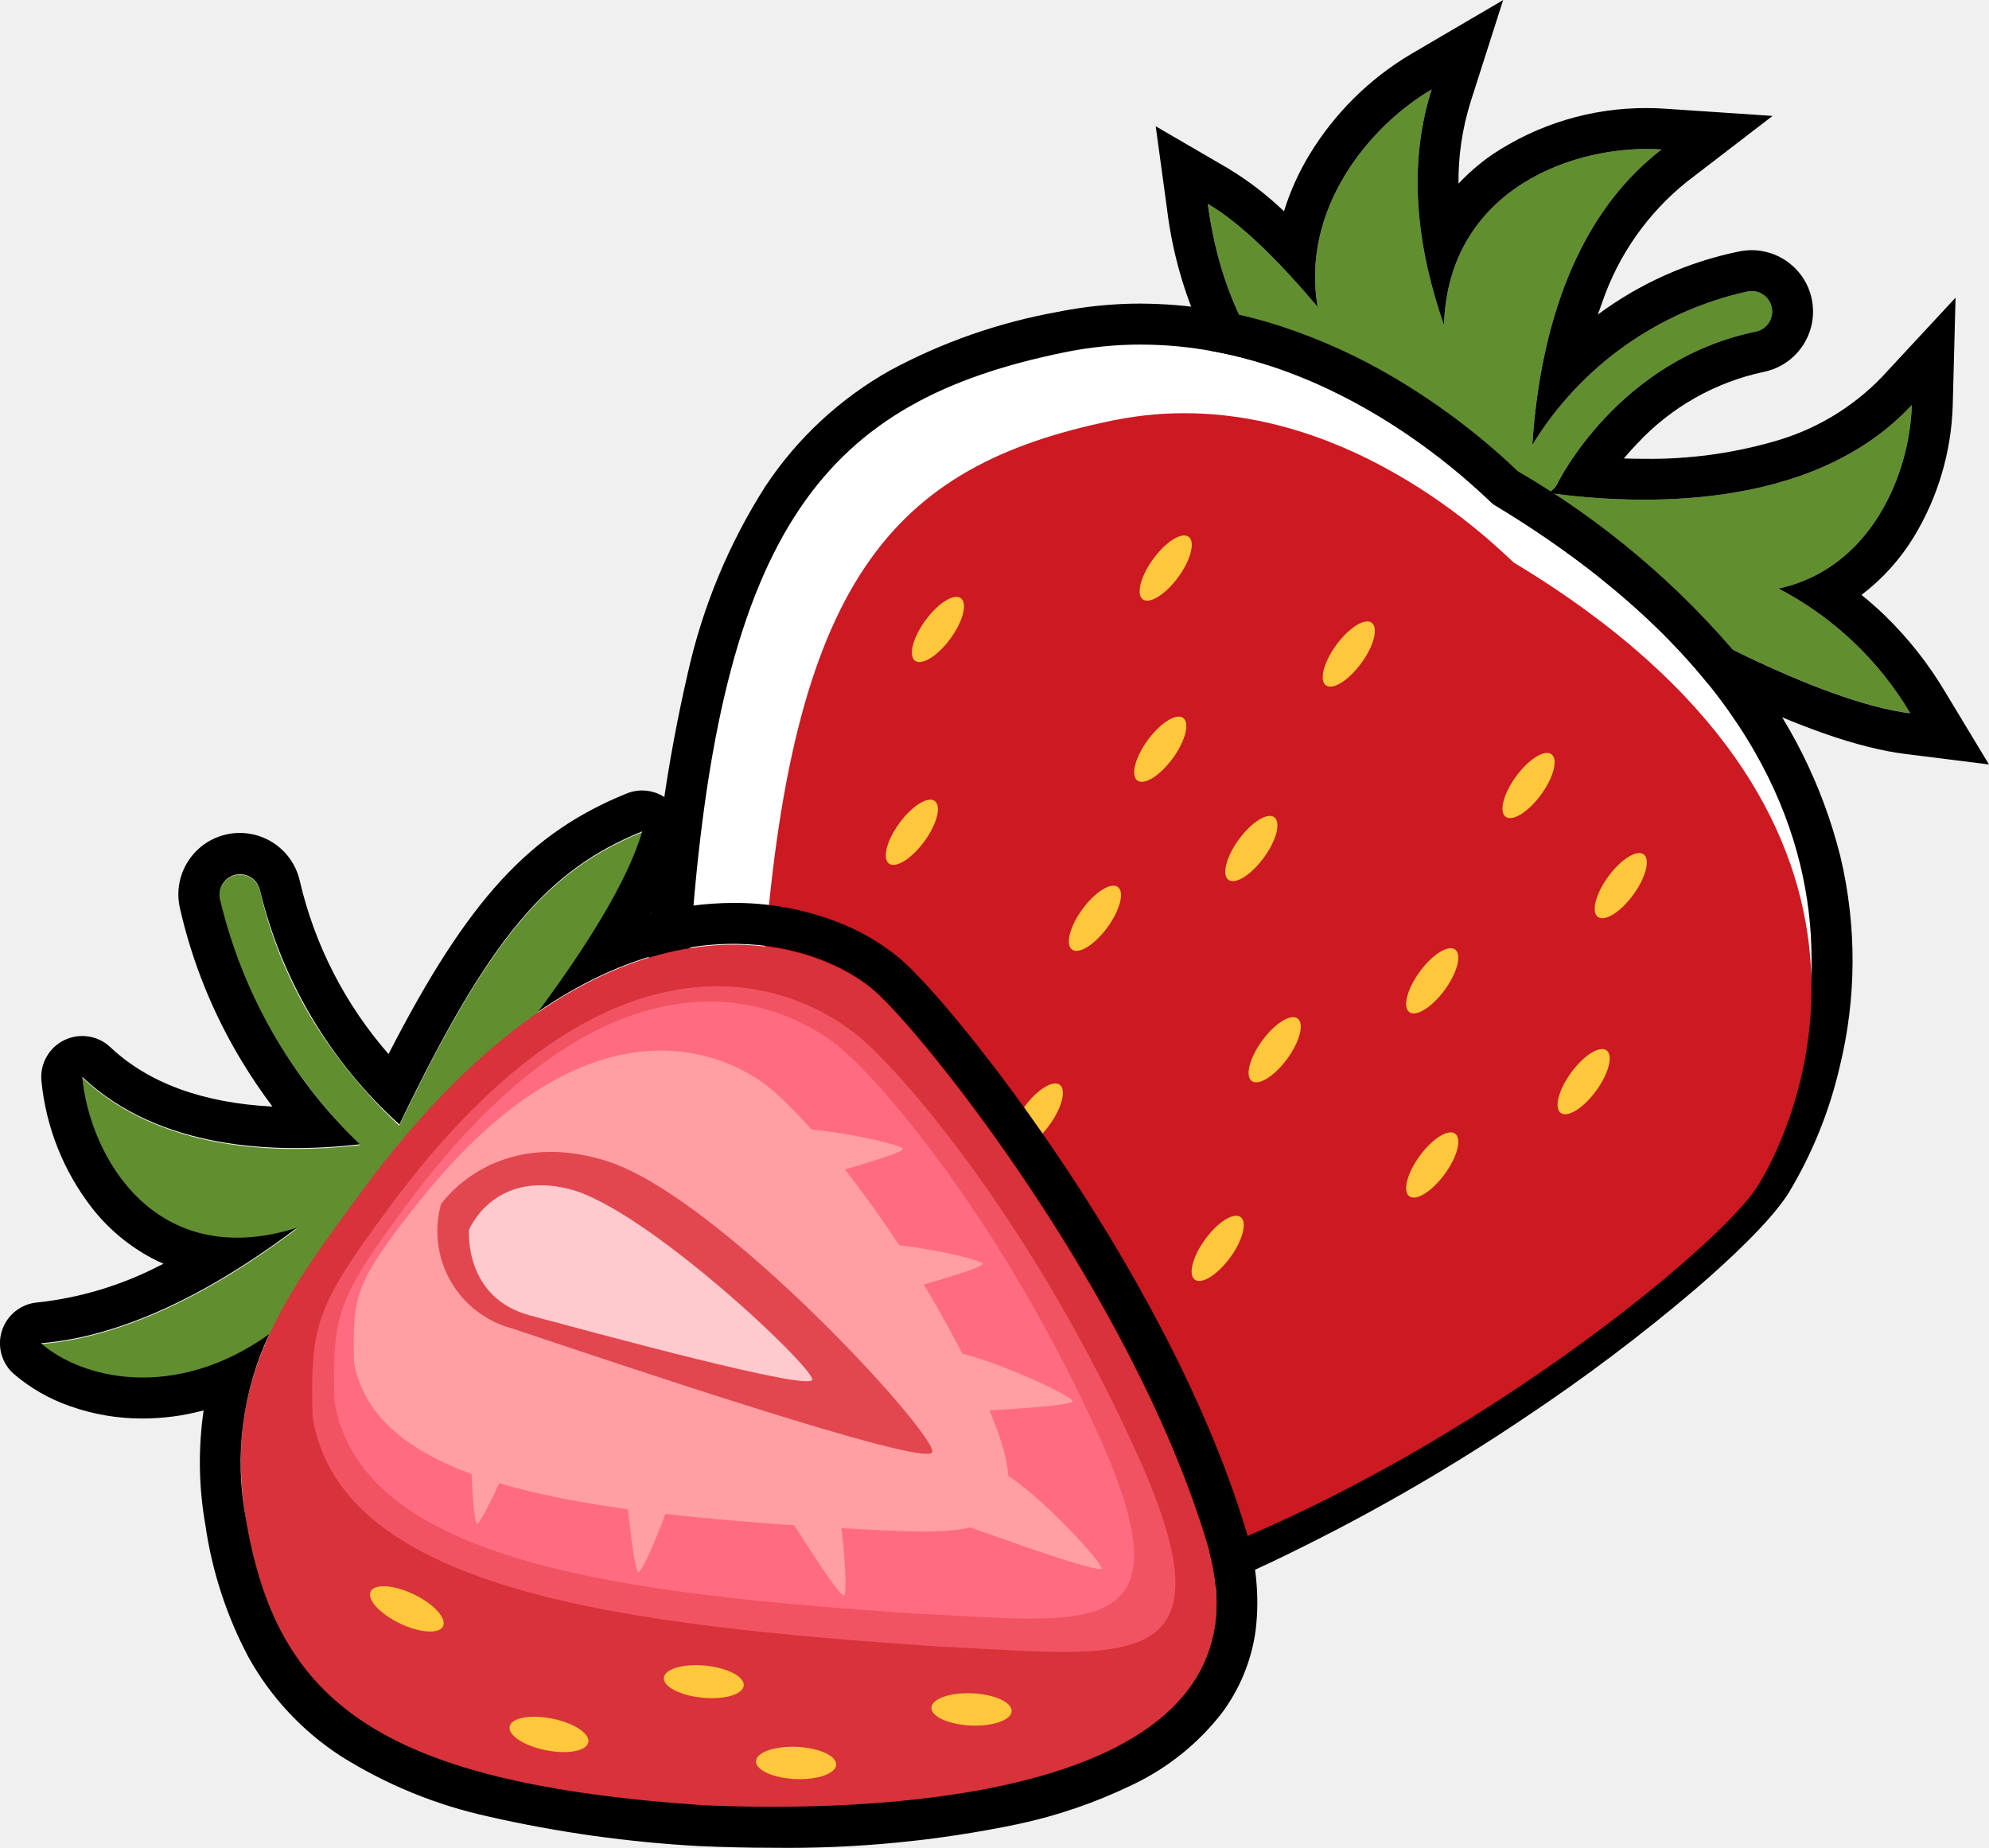
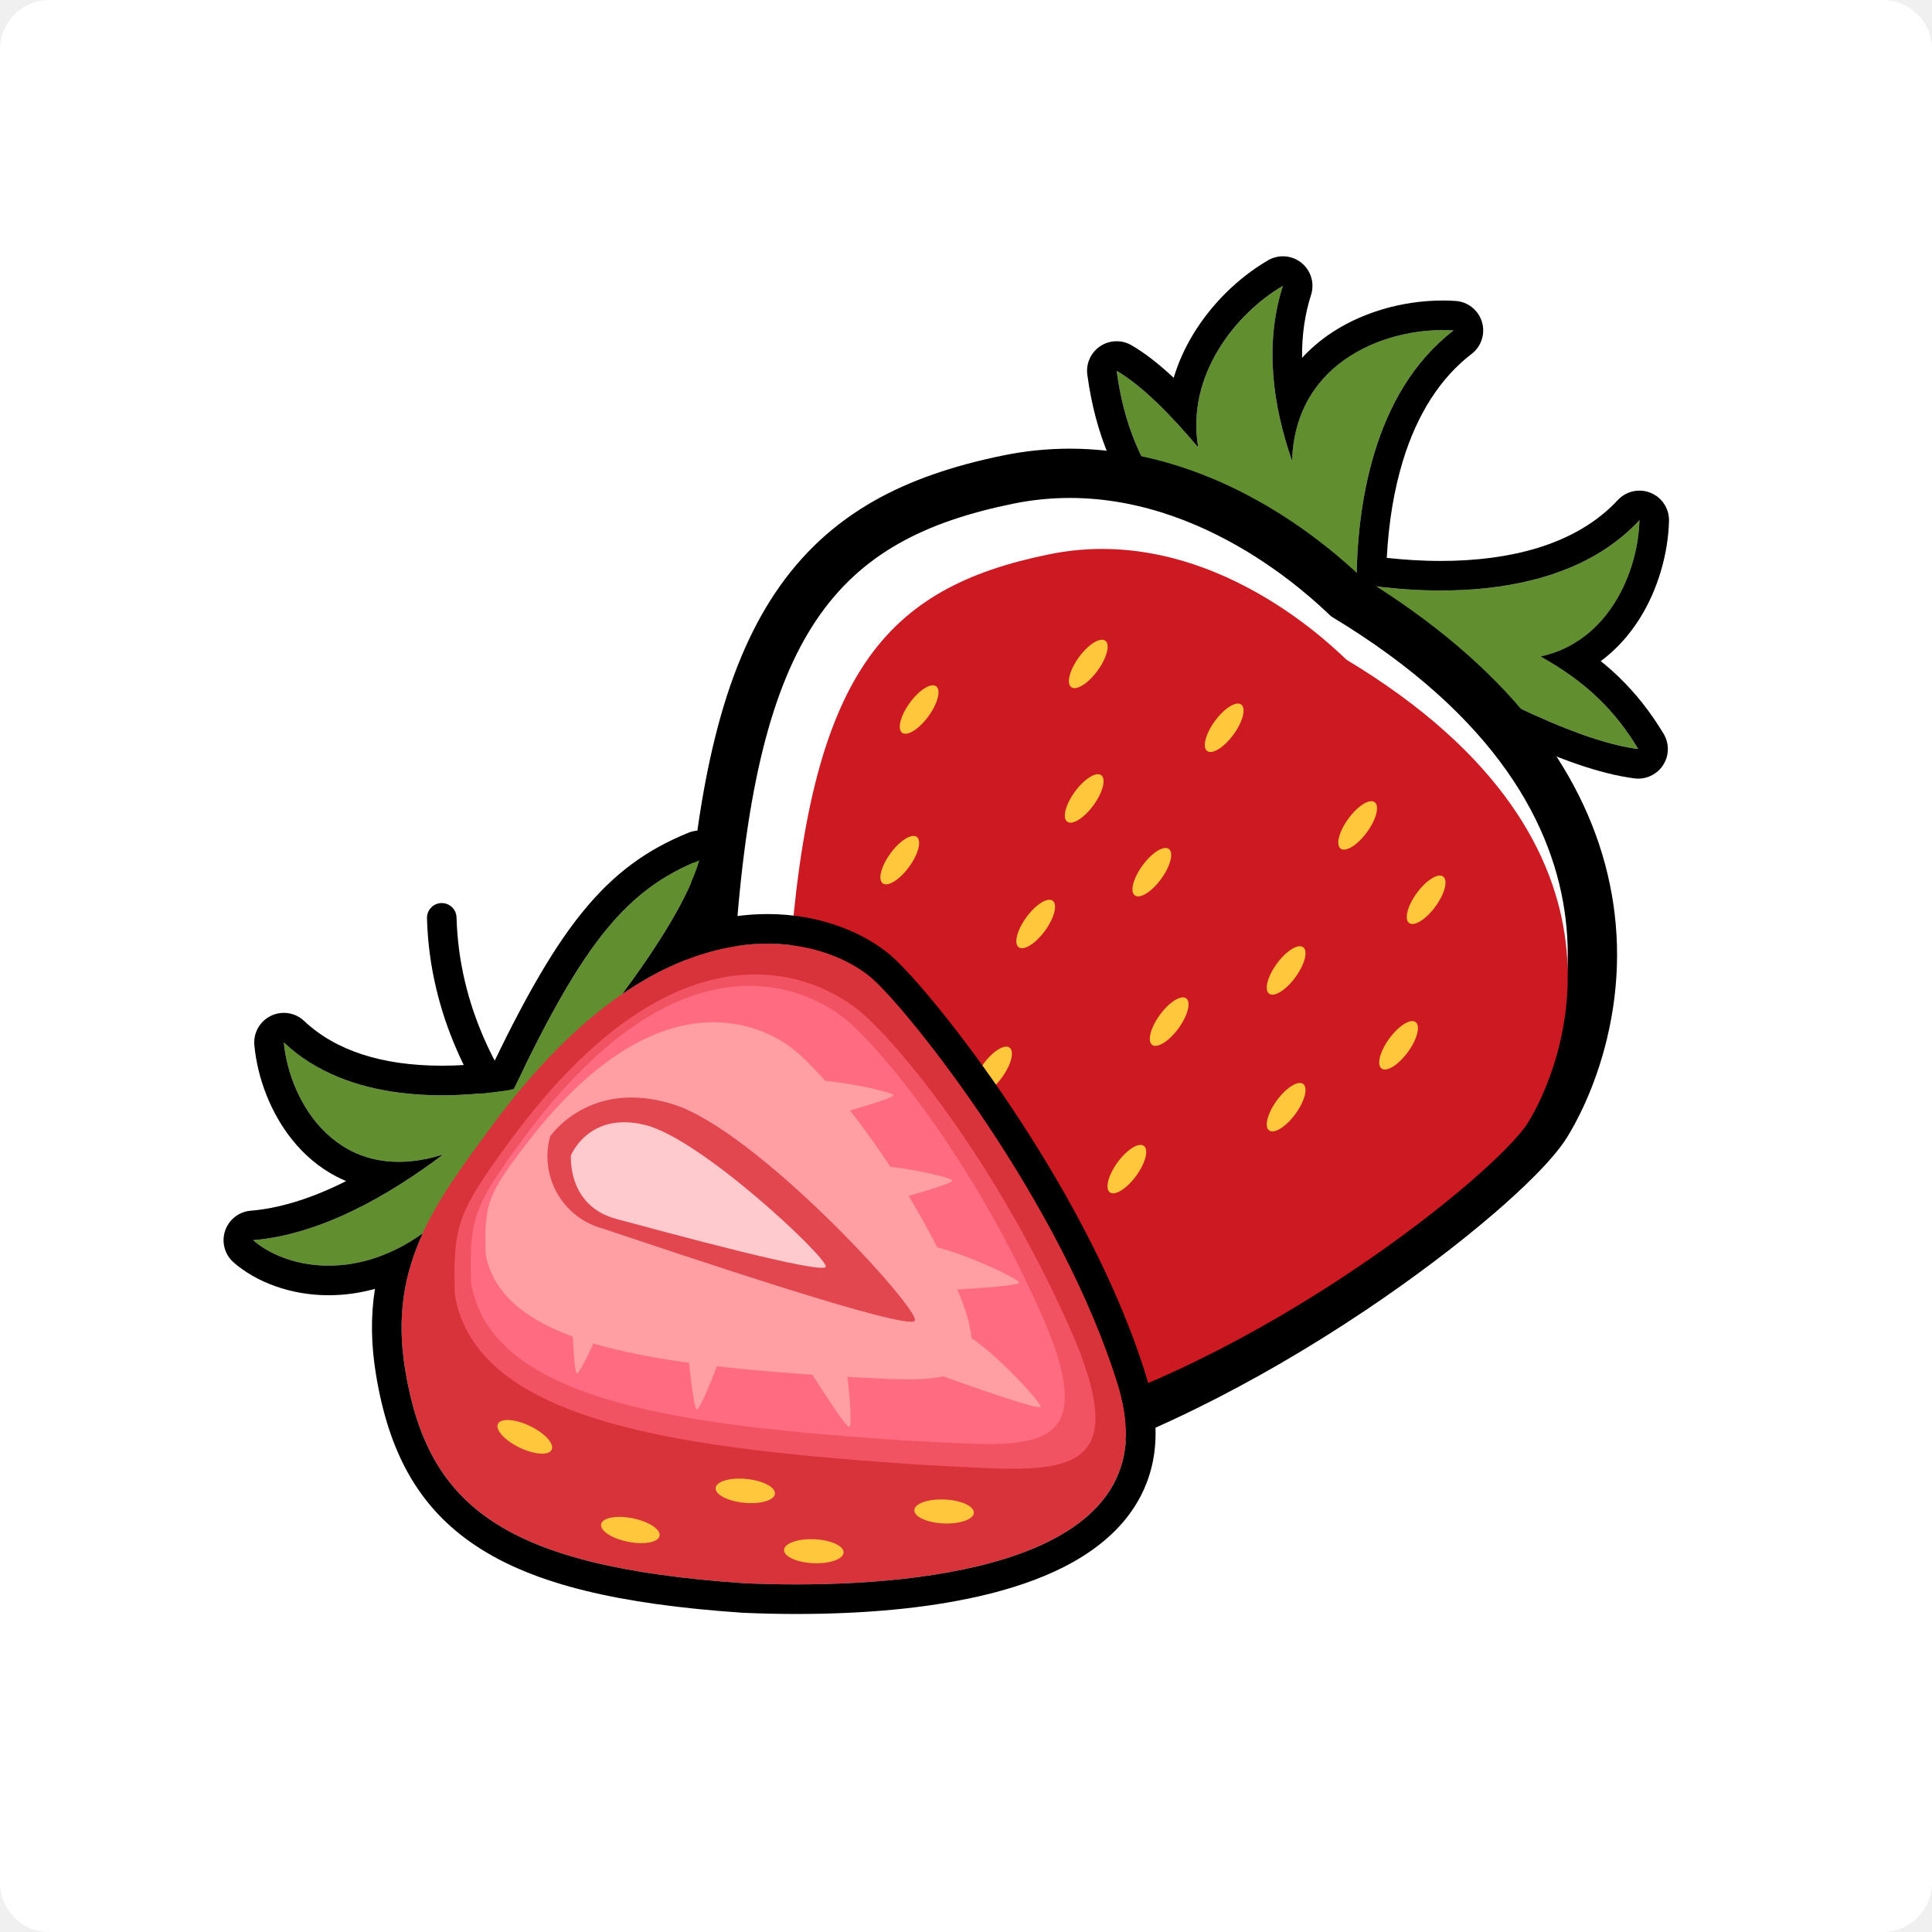
- <svg xmlns="http://www.w3.org/2000/svg" width="145.638" height="135.309" viewBox="0 0 145.638 135.309">
-   <g id="Group_1215" data-name="Group 1215" transform="translate(-1536 -371.333)">
-     <g id="Group_1125" data-name="Group 1125" transform="translate(-6.575 80.528)">
-       <path id="Path_3130" data-name="Path 3130" d="M1682.445,343.03a24.2,24.2,0,0,0-9.643-9.127c6.779-1.459,9.627-8.424,9.758-13.441-7.321,7.89-20.151,7.336-26.653,6.436a1.486,1.486,0,0,0,.712-.693c.043-.09,4.44-9.047,14.517-11.116a1.5,1.5,0,0,0-.6-2.94,24.687,24.687,0,0,0-15.762,11.239c.472-7.188,2.553-16.331,9.466-21.639-6.228-.418-15.619,2.8-15.936,12.858-1.889-5.409-2.753-11.458-.9-17.253-4.593,2.692-9.569,8.764-8.353,15.922-2.822-3.349-5.623-6.138-8.043-7.546,1.4,10.267,6.42,16.7,24.261,31.186,0,0-2.78-4.789-6.686-10.67,1.374,1.006,2.562,1.828,3.6,2.505a40.844,40.844,0,0,0,2.908,5.171s-.212-1.381-.341-3.6c.863.489,1.609.869,2.286,1.2C1665.06,336.362,1675.846,342.2,1682.445,343.03Z" fill="#618e2f" />
-       <path id="Path_3130_-_Outline" data-name="Path 3130 - Outline" d="M1682.445,343.03a24.2,24.2,0,0,0-9.643-9.127c6.779-1.459,9.627-8.424,9.758-13.441-7.321,7.89-20.151,7.336-26.653,6.436a1.486,1.486,0,0,0,.712-.693c.043-.09,4.44-9.047,14.517-11.116a1.5,1.5,0,0,0-.6-2.94,24.687,24.687,0,0,0-15.762,11.239c.472-7.188,2.553-16.331,9.466-21.639-6.229-.419-15.619,2.8-15.936,12.858-1.889-5.409-2.753-11.458-.9-17.253-4.593,2.692-9.569,8.764-8.353,15.922-2.822-3.349-5.623-6.138-8.043-7.546,1.4,10.267,6.42,16.7,24.261,31.186,0,0-2.78-4.789-6.686-10.67,1.374,1.006,2.562,1.828,3.6,2.505a40.844,40.844,0,0,0,2.908,5.171s-.212-1.381-.341-3.6c.863.489,1.609.869,2.286,1.2,8.028,4.848,18.814,10.688,25.413,11.516m-16.376,6.523-6.337-5.145.5,3.277-3.723-5.892-3.14-2.549c-9.7-7.874-15.136-12.991-18.771-17.662a30.281,30.281,0,0,1-6.571-15.447l-.833-6.091,5.314,3.092a23.518,23.518,0,0,1,4.079,3.132,18.525,18.525,0,0,1,1.888-4.184,21.582,21.582,0,0,1,7.4-7.32l6.758-3.961-2.384,7.462a19.3,19.3,0,0,0-.883,5.977,15.668,15.668,0,0,1,2.432-2.1,20.188,20.188,0,0,1,11.357-3.431c.43,0,.859.014,1.276.042l7.931.532-6.3,4.841a19.36,19.36,0,0,0-6.167,8.789q-.169.451-.326.916a26.168,26.168,0,0,1,10.357-4.623l.008,0a4.5,4.5,0,0,1,5.3,3.5v.007a4.508,4.508,0,0,1-3.5,5.311,17.71,17.71,0,0,0-9.316,5.286c-.345.36-.661.715-.948,1.058q.749.025,1.488.025a32.837,32.837,0,0,0,9.429-1.249,17.549,17.549,0,0,0,7.967-4.726l5.406-5.826-.208,7.945a19.685,19.685,0,0,1-2.833,9.553,15.4,15.4,0,0,1-3.845,4.269q.893.721,1.694,1.493a27.127,27.127,0,0,1,4.438,5.624l3.2,5.3-6.141-.771c-3.338-.419-7.621-1.9-13.094-4.522-3.188-1.529-6.731-3.428-10.563-5.662l.114.739Z" />
-       <g id="Group_1124" data-name="Group 1124">
-         <ellipse id="Ellipse_541" data-name="Ellipse 541" cx="2.84" cy="1.133" rx="2.84" ry="1.133" transform="translate(1602.08 380.127) rotate(-53.814)" fill="#ffc73b" />
-         <ellipse id="Ellipse_542" data-name="Ellipse 542" cx="2.84" cy="1.133" rx="2.84" ry="1.133" transform="translate(1615.242 389.755) rotate(-53.814)" fill="#ffc73b" />
-         <ellipse id="Ellipse_543" data-name="Ellipse 543" cx="2.84" cy="1.133" rx="2.84" ry="1.133" transform="translate(1604.449 365.778) rotate(-53.814)" fill="#ffc73b" />
-         <g id="Group_1123" data-name="Group 1123">
-           <path id="Path_3131" data-name="Path 3131" d="M1651.922,327.739c-.426-.256-13.953-14.688-31.364-11.143s-25.314,12.568-27.444,43.623c-.833,18.519.741,54.417,25.19,48.149s49.362-26.5,52.7-31.815S1684.707,347.493,1651.922,327.739Z" fill="#fff" />
-           <path id="Path_3131_-_Outline" data-name="Path 3131 - Outline" d="M1626.115,316.036a27.774,27.774,0,0,0-5.557.56c-17.411,3.546-25.314,12.568-27.444,43.623-.767,17.061.51,48.874,19.833,48.874a21.576,21.576,0,0,0,5.357-.725c24.45-6.268,49.362-26.5,52.7-31.815s13.707-29.06-19.078-48.814c-.379-.228-11.154-11.7-25.807-11.7m0-3v0a33.4,33.4,0,0,1,10.262,1.665,41.6,41.6,0,0,1,8.265,3.751,50.067,50.067,0,0,1,9,6.795l.073.069a61.649,61.649,0,0,1,16.469,13.941,36.649,36.649,0,0,1,7.146,14.279,32.763,32.763,0,0,1-.059,15.415,31.762,31.762,0,0,1-3.728,9.2c-1.319,2.1-4.419,4.976-6.787,7.014a132.383,132.383,0,0,1-12.514,9.436,143.169,143.169,0,0,1-16.535,9.6,98.031,98.031,0,0,1-18.657,7.081,24.69,24.69,0,0,1-6.1.819A17.3,17.3,0,0,1,1600,406.56a28.988,28.988,0,0,1-5.95-10.095,61.727,61.727,0,0,1-2.979-12.313,132.235,132.235,0,0,1-.949-24.068c0-.023,0-.047,0-.07a116.314,116.314,0,0,1,2.82-19.939,42.708,42.708,0,0,1,5.674-13.656,26.556,26.556,0,0,1,9.128-8.487,41.162,41.162,0,0,1,12.216-4.276A30.908,30.908,0,0,1,1626.113,313.036Z" />
-           <path id="Path_3132" data-name="Path 3132" d="M1653.431,332.009c-.4-.24-13.049-13.737-29.332-10.422s-23.674,11.754-25.666,40.8c-.78,17.319.692,50.892,23.558,45.03s46.164-24.78,49.282-29.753S1684.092,350.483,1653.431,332.009Z" fill="#cc1922" />
-           <ellipse id="Ellipse_544" data-name="Ellipse 544" cx="2.84" cy="1.133" rx="2.84" ry="1.133" transform="translate(1608.661 338.523) rotate(-53.814)" fill="#ffc73b" />
-           <ellipse id="Ellipse_545" data-name="Ellipse 545" cx="2.84" cy="1.133" rx="2.84" ry="1.133" transform="translate(1606.751 353.375) rotate(-53.814)" fill="#ffc73b" />
-           <ellipse id="Ellipse_546" data-name="Ellipse 546" cx="2.84" cy="1.133" rx="2.84" ry="1.133" transform="translate(1620.156 359.672) rotate(-53.814)" fill="#ffc73b" />
-           <ellipse id="Ellipse_547" data-name="Ellipse 547" cx="2.84" cy="1.133" rx="2.84" ry="1.133" transform="translate(1633.318 369.3) rotate(-53.814)" fill="#ffc73b" />
-           <ellipse id="Ellipse_548" data-name="Ellipse 548" cx="2.84" cy="1.133" rx="2.84" ry="1.133" transform="translate(1644.853 377.738) rotate(-53.814)" fill="#ffc73b" />
-           <ellipse id="Ellipse_549" data-name="Ellipse 549" cx="2.84" cy="1.133" rx="2.84" ry="1.133" transform="translate(1625.339 334.026) rotate(-53.814)" fill="#ffc73b" />
-           <ellipse id="Ellipse_550" data-name="Ellipse 550" cx="2.84" cy="1.133" rx="2.84" ry="1.133" transform="translate(1638.745 340.323) rotate(-53.814)" fill="#ffc73b" />
-           <ellipse id="Ellipse_551" data-name="Ellipse 551" cx="2.84" cy="1.133" rx="2.84" ry="1.133" transform="translate(1651.907 349.951) rotate(-53.814)" fill="#ffc73b" />
-           <ellipse id="Ellipse_552" data-name="Ellipse 552" cx="2.84" cy="1.133" rx="2.84" ry="1.133" transform="translate(1658.659 357.283) rotate(-53.814)" fill="#ffc73b" />
-           <ellipse id="Ellipse_553" data-name="Ellipse 553" cx="2.84" cy="1.133" rx="2.84" ry="1.133" transform="translate(1624.939 347.293) rotate(-53.814)" fill="#ffc73b" />
-           <ellipse id="Ellipse_554" data-name="Ellipse 554" cx="2.84" cy="1.133" rx="2.84" ry="1.133" transform="translate(1631.609 354.565) rotate(-53.814)" fill="#ffc73b" />
-           <ellipse id="Ellipse_555" data-name="Ellipse 555" cx="2.84" cy="1.133" rx="2.84" ry="1.133" transform="translate(1644.853 364.253) rotate(-53.814)" fill="#ffc73b" />
-           <ellipse id="Ellipse_556" data-name="Ellipse 556" cx="2.84" cy="1.133" rx="2.84" ry="1.133" transform="translate(1615.902 374.156) rotate(-53.814)" fill="#ffc73b" />
-           <ellipse id="Ellipse_557" data-name="Ellipse 557" cx="2.84" cy="1.133" rx="2.84" ry="1.133" transform="translate(1629.146 383.844) rotate(-53.814)" fill="#ffc73b" />
-           <ellipse id="Ellipse_558" data-name="Ellipse 558" cx="2.84" cy="1.133" rx="2.84" ry="1.133" transform="translate(1655.941 371.637) rotate(-53.814)" fill="#ffc73b" />
+ <svg xmlns="http://www.w3.org/2000/svg" width="196" height="196" viewBox="0 0 196 196">
+   <g id="Group_1971" data-name="Group 1971" transform="translate(-4076 -166)">
+     <g id="Group_1953" data-name="Group 1953">
+       <g id="Group_1941" data-name="Group 1941" transform="translate(3779 97)">
+         <rect id="Rectangle_1254" data-name="Rectangle 1254" width="196" height="196" rx="5" transform="translate(297 69)" fill="#fff" />
+       </g>
+     </g>
+     <g id="Group_1902" data-name="Group 1902" transform="translate(2562.68 -180.319)">
+       <g id="Group_1458" data-name="Group 1458" transform="translate(-6.575 80.199)">
+         <g id="Group_1455" data-name="Group 1455" transform="translate(1633.176 295.121)">
+           <path id="Path_3822" data-name="Path 3822" d="M1651.608,324.1s21.175,5.324,31.56-5.868c-.19,7.278-5.93,18.556-20.749,12.287C1655.588,327.306,1653.531,325.58,1651.608,324.1Z" transform="translate(-1630.129 -294.457)" fill="#618e2f" />
+           <path id="Path_3823" data-name="Path 3823" d="M1655.01,332.616s-3.57-23.13,9.412-33.1c-7.786-.524-20.4,4.477-15.185,20.918C1651.983,328.047,1653.619,330.415,1655.01,332.616Z" transform="translate(-1630.232 -294.996)" fill="#618e2f" />
+           <path id="Path_3824" data-name="Path 3824" d="M1659,331.065s-17.025-19.038-11.625-35.944c-7.145,4.188-15.2,16.323-.754,28.253C1653.6,328.7,1656.454,329.884,1659,331.065Z" transform="translate(-1630.503 -295.121)" fill="#618e2f" />
+           <path id="Path_3825" data-name="Path 3825" d="M1646.287,322.581s25.048,17.251,36.915,18.741C1678.1,332.874,1670.474,329.012,1646.287,322.581Z" transform="translate(-1630.282 -294.332)" fill="#618e2f" />
+           <path id="Path_3826" data-name="Path 3826" d="M1655.687,335.579s-15.382-26.512-24.958-32.082C1632.173,314.059,1637.334,320.677,1655.687,335.579Z" transform="translate(-1630.729 -294.88)" fill="#618e2f" />
+           <g id="Path_3827" data-name="Path 3827" transform="translate(-1630.729 -295.121)" fill="none" stroke-linecap="round" stroke-linejoin="round">
+             <path d="M1683.65,342.111a24.9,24.9,0,0,0-9.92-9.389c6.974-1.5,9.9-8.666,10.039-13.827-8.051,8.676-22.581,7.426-28.708,6.427.039-7.651,1.59-19.33,9.857-25.677-6.406-.43-16.067,2.885-16.393,13.227-1.942-5.563-2.832-11.787-.928-17.749-4.725,2.769-9.844,9.016-8.593,16.38-2.9-3.445-5.785-6.314-8.274-7.763,1.444,10.562,6.6,17.18,24.958,32.083,0,0-2.86-4.928-6.877-10.977,1.412,1.034,2.636,1.88,3.7,2.576a42.04,42.04,0,0,0,2.993,5.321s-.219-1.422-.352-3.707c.888.5,1.654.893,2.352,1.228C1665.765,335.251,1676.861,341.258,1683.65,342.111Z" stroke="none" />
+             <path d="M 1683.65 342.111 C 1681.318 338.251 1678.454 335.349 1673.729 332.721 C 1680.703 331.219 1683.633 324.055 1683.768 318.894 C 1675.717 327.57 1661.187 326.321 1655.06 325.321 C 1655.099 317.67 1656.65 305.991 1664.917 299.643 C 1658.514 299.213 1648.85 302.528 1648.524 312.87 C 1646.582 307.306 1645.692 301.083 1647.596 295.121 C 1642.871 297.89 1637.752 304.137 1639.003 311.501 C 1636.101 308.055 1633.219 305.186 1630.729 303.738 C 1632.173 314.3 1637.334 320.918 1655.687 335.821 C 1655.687 335.821 1652.827 330.893 1648.81 324.844 C 1650.223 325.878 1651.446 326.724 1652.514 327.42 C 1653.729 330.005 1654.664 331.408 1655.506 332.741 C 1655.506 332.741 1655.287 331.319 1655.154 329.034 C 1656.042 329.536 1656.809 329.927 1657.506 330.263 C 1665.765 335.251 1676.861 341.258 1683.65 342.111 M 1683.65 345.111 C 1683.526 345.111 1683.401 345.103 1683.276 345.087 C 1679.851 344.657 1675.453 343.138 1669.832 340.443 C 1666.338 338.768 1662.433 336.661 1658.195 334.167 C 1658.243 334.248 1658.272 334.298 1658.282 334.315 C 1659.009 335.568 1658.737 337.16 1657.637 338.101 C 1656.536 339.042 1654.92 339.063 1653.796 338.15 C 1643.825 330.053 1638.235 324.793 1634.5 319.994 C 1630.609 314.994 1628.592 310.254 1627.757 304.144 C 1627.601 303.008 1628.107 301.883 1629.06 301.245 C 1630.013 300.607 1631.246 300.568 1632.238 301.145 C 1633.561 301.915 1634.981 303.009 1636.52 304.45 C 1636.968 302.942 1637.627 301.462 1638.493 300.033 C 1640.344 296.979 1643.038 294.315 1646.079 292.533 C 1647.152 291.904 1648.5 292.002 1649.471 292.779 C 1650.441 293.555 1650.832 294.85 1650.454 296.034 C 1649.816 298.03 1649.513 300.165 1649.543 302.427 C 1650.319 301.579 1651.199 300.808 1652.179 300.121 C 1655.364 297.888 1659.604 296.607 1663.812 296.607 C 1664.252 296.607 1664.691 296.621 1665.118 296.65 C 1666.364 296.734 1667.427 297.58 1667.789 298.774 C 1668.15 299.969 1667.734 301.263 1666.744 302.023 C 1663.572 304.458 1661.227 308.108 1659.772 312.87 C 1658.874 315.812 1658.325 319.114 1658.135 322.715 C 1659.715 322.891 1661.592 323.027 1663.608 323.027 C 1667.224 323.027 1670.497 322.594 1673.334 321.739 C 1676.744 320.711 1679.514 319.068 1681.569 316.854 C 1682.418 315.939 1683.745 315.645 1684.9 316.116 C 1686.056 316.587 1686.799 317.725 1686.767 318.972 C 1686.679 322.349 1685.621 325.915 1683.865 328.757 C 1682.757 330.551 1681.401 332.04 1679.842 333.191 C 1680.484 333.706 1681.091 334.238 1681.666 334.791 C 1683.379 336.438 1684.868 338.325 1686.218 340.56 C 1686.812 341.544 1686.792 342.781 1686.165 343.745 C 1685.608 344.604 1684.657 345.111 1683.65 345.111 Z" stroke="none" fill="#000" />
+           </g>
        </g>
-         <path id="Path_3133" data-name="Path 3133" d="M1601.132,400.421a3.068,3.068,0,0,0,.916,3.665c1.926,1.457,8.1,6.177,8.322,5.81s-3.285-7.953-5.508-9.566A2.689,2.689,0,0,0,1601.132,400.421Z" fill="#fd787b" />
-         <path id="Path_3134" data-name="Path 3134" d="M1568.009,381.5s18.623-19.553,21.587-29.751C1581.476,355.045,1577.025,361.194,1568.009,381.5Z" fill="#618e2f" />
-         <path id="Path_3135" data-name="Path 3135" d="M1576.909,373.051s-18.442,5.976-28.309-3.321c.6,6.436,6.358,16.086,19.113,9.651C1573.573,376.129,1575.293,374.479,1576.909,373.051Z" fill="#618e2f" />
-         <path id="Path_3136" data-name="Path 3136" d="M1573.967,372.072s-14.3,16-28.392,17.159c3.889,3.4,14.294,5.226,22.994-7.2C1572.413,376.147,1573.181,374.008,1573.967,372.072Z" fill="#618e2f" />
-         <path id="Path_3137" data-name="Path 3137" d="M1581.862,383.409a1.5,1.5,0,0,1-.59-.122,43.11,43.11,0,0,1-9.715-6.265,41.68,41.68,0,0,1-7.547-8.238,34.8,34.8,0,0,1-5.332-12.093,1.5,1.5,0,0,1,2.927-.66,31.81,31.81,0,0,0,4.877,11.054,38.685,38.685,0,0,0,7.006,7.642,40.611,40.611,0,0,0,8.966,5.8,1.5,1.5,0,0,1-.592,2.879Z" fill="#618e2f" />
-         <path id="Path_3138" data-name="Path 3138" d="M1569.113,377.975c-5.66,7.671-10.245,13.772-8.543,24.046,2.226,13.439,9.635,19.407,33.444,21.04,14.2.639,42.533-.8,36.914-19.312-5.525-18.2-20.74-37.266-24.391-40.4C1601.908,359.376,1586.536,354.363,1569.113,377.975Z" fill="#d8323a" />
-         <path id="Path_3139" data-name="Path 3139" d="M1571.057,379.237c-5.4,7.315-5.765,8.579-5.595,15.363,2.125,12.817,22.977,15.212,45.7,16.77,13.551.609,22.227,2.606,14.68-14.086-7.477-16.534-16.752-27.465-20.238-30.455C1601.188,363.04,1587.687,356.719,1571.057,379.237Z" fill="#f25362" />
-         <path id="Path_3140" data-name="Path 3140" d="M1572.247,379.175c-5.007,6.78-5.343,7.951-5.185,14.239,1.969,11.877,21.294,14.1,42.354,15.541,12.559.565,20.6,2.415,13.6-13.054-6.929-15.323-15.525-25.454-18.755-28.224C1600.171,364.165,1587.659,358.306,1572.247,379.175Z" fill="#ff6c81" />
-         <path id="Path_3141" data-name="Path 3141" d="M1572.744,379.45c-4.1,5.285-4.373,6.2-4.244,11.1,1.612,9.258,17.429,10.989,34.666,12.114,10.278.44,16.859,1.883,11.134-10.175-5.67-11.945-12.706-19.842-15.35-22C1595.6,367.749,1585.358,363.183,1572.744,379.45Z" fill="#ff9fa4" />
-         <path id="Path_3142" data-name="Path 3142" d="M1574.867,378.986a7.376,7.376,0,0,0,5.235,9.11c7.18,2.4,30.243,10.209,30.73,9.056s-15.6-18.747-23.843-21.329S1574.867,378.986,1574.867,378.986Z" fill="#e2474f" />
-         <path id="Path_3143" data-name="Path 3143" d="M1576.917,380.871s-.4,4.96,4.465,6.262,20.5,5.566,20.663,4.705-12.255-12.6-17.819-13.971S1576.917,380.871,1576.917,380.871Z" fill="#ffcacd" />
-         <path id="Path_3144" data-name="Path 3144" d="M1599.125,395.489a3.068,3.068,0,0,0-.447,3.752c1.282,2.046,5.379,8.653,5.713,8.388s-.243-8.6-1.748-10.9A2.688,2.688,0,0,0,1599.125,395.489Z" fill="#ff9fa4" />
-         <path id="Path_3145" data-name="Path 3145" d="M1590.139,392.72a3.068,3.068,0,0,0-2.1,3.143c.218,2.4.882,10.151,1.3,10.066s3.675-7.781,3.373-10.511A2.688,2.688,0,0,0,1590.139,392.72Z" fill="#ff9fa4" />
-         <path id="Path_3146" data-name="Path 3146" d="M1579.074,389.946a3.379,3.379,0,0,0-2.164,3.072c.061,2.241.22,9.462.619,9.357s3.931-7.514,3.81-10.055A2.174,2.174,0,0,0,1579.074,389.946Z" fill="#ff9fa4" />
-         <path id="Path_3147" data-name="Path 3147" d="M1599.157,423.114c14.886,0,36.771-2.951,31.771-19.428-5.525-18.205-20.74-37.265-24.391-40.4-3.441-2.953-12.821-6.471-24.564,1.612,3.5-4.718,6.563-9.562,7.623-13.209-6.889,2.794-11.139,7.649-17.775,21.458a33.822,33.822,0,0,1-10.217-17.179,1.5,1.5,0,0,0-2.926.66,36.443,36.443,0,0,0,10.249,17.972c-6.2.705-14.671.4-20.326-4.933.545,5.834,5.326,14.308,15.715,11.05-5.243,3.962-12.013,7.9-18.741,8.451,2.981,2.608,9.789,4.28,16.723-.672a22.108,22.108,0,0,0-1.728,13.462c2.226,13.439,9.635,19.407,33.444,21.04,1.564.07,3.3.116,5.143.116m0,3h0c-1.753,0-3.529-.04-5.278-.119l-.07,0a92.174,92.174,0,0,1-15.466-2.166,34.029,34.029,0,0,1-10.8-4.417,20.5,20.5,0,0,1-6.778-7.262,29.619,29.619,0,0,1-3.156-9.7,26.344,26.344,0,0,1-.125-8.364,17.246,17.246,0,0,1-4.456.595,15.773,15.773,0,0,1-5.345-.911,12.821,12.821,0,0,1-4.086-2.342,3,3,0,0,1,1.729-5.248,25.4,25.4,0,0,0,8.864-2.657l.355-.174q-.417-.182-.822-.394a13.81,13.81,0,0,1-4.4-3.677,18.019,18.019,0,0,1-3.715-9.33,3,3,0,0,1,5.044-2.462c2.794,2.633,6.782,4.093,11.872,4.352q-1.215-1.62-2.243-3.32a37.7,37.7,0,0,1-4.535-11.227,4.5,4.5,0,0,1,3.391-5.378h0a4.5,4.5,0,0,1,5.388,3.395,29.342,29.342,0,0,0,6.5,12.684c5.839-11.38,10.361-16.21,17.439-19.081a3,3,0,0,1,4.008,3.617,27.11,27.11,0,0,1-2.227,5.191,24.044,24.044,0,0,1,6.046-.794,20.818,20.818,0,0,1,7.255,1.269,16.371,16.371,0,0,1,4.94,2.817c2.193,1.883,7.156,7.837,12.036,15.162,4.346,6.525,10.177,16.444,13.272,26.643a17.26,17.26,0,0,1,.723,7.365,13.1,13.1,0,0,1-2.484,6.079,18.141,18.141,0,0,1-6.523,5.235,36.748,36.748,0,0,1-8.392,2.886A82.359,82.359,0,0,1,1599.158,426.114Z" />
-         <path id="Path_3148" data-name="Path 3148" d="M1611.558,399.407a3.07,3.07,0,0,0,1.98,3.219c2.276.807,9.591,3.44,9.688,3.025s-5.534-6.59-8.14-7.456A2.688,2.688,0,0,0,1611.558,399.407Z" fill="#ff9fa4" />
-         <path id="Path_3149" data-name="Path 3149" d="M1607.953,392.074a3.069,3.069,0,0,0,3.056,2.222c2.412-.12,10.179-.47,10.11-.891s-7.625-3.987-10.365-3.8A2.688,2.688,0,0,0,1607.953,392.074Z" fill="#ff9fa4" />
-         <path id="Path_3150" data-name="Path 3150" d="M1602.622,384.743a2.837,2.837,0,0,0,3.169,1.361c2.1-.579,8.892-2.409,8.743-2.767s-7.577-2.021-9.957-1.316A2.388,2.388,0,0,0,1602.622,384.743Z" fill="#ff9fa4" />
-         <path id="Path_3151" data-name="Path 3151" d="M1596.786,376.329a2.836,2.836,0,0,0,3.168,1.361c2.1-.578,8.893-2.408,8.744-2.766s-7.578-2.022-9.958-1.316A2.387,2.387,0,0,0,1596.786,376.329Z" fill="#ff9fa4" />
+         <ellipse id="Ellipse_785" data-name="Ellipse 785" cx="2.922" cy="1.166" rx="2.922" ry="1.166" transform="translate(1603.704 382.57) rotate(-53.814)" fill="#ffc73b" />
+         <ellipse id="Ellipse_786" data-name="Ellipse 786" cx="2.922" cy="1.166" rx="2.922" ry="1.166" transform="translate(1617.244 392.475) rotate(-53.814)" fill="#ffc73b" />
+         <ellipse id="Ellipse_787" data-name="Ellipse 787" cx="2.922" cy="1.166" rx="2.922" ry="1.166" transform="translate(1606.141 367.809) rotate(-53.814)" fill="#ffc73b" />
+         <g id="Group_1456" data-name="Group 1456" transform="translate(1594.315 316.637)">
+           <g id="Path_3828" data-name="Path 3828" transform="translate(-1592.953 -316.036)" fill="#fff" stroke-linejoin="round">
+             <path d="M 1613.524 414.268 C 1613.523 414.268 1613.522 414.268 1613.521 414.268 C 1608.457 414.267 1604.117 412.412 1600.621 408.755 C 1598.203 406.225 1596.186 402.8 1594.626 398.573 C 1593.308 395 1592.287 390.778 1591.592 386.024 C 1590.277 377.045 1590.338 367.664 1590.621 361.376 L 1590.623 361.347 L 1590.625 361.318 C 1591.187 353.12 1592.131 346.444 1593.51 340.908 C 1594.92 335.246 1596.803 330.711 1599.264 327.045 C 1601.695 323.425 1604.702 320.629 1608.457 318.496 C 1611.802 316.598 1615.856 315.18 1620.853 314.162 C 1622.894 313.747 1624.985 313.536 1627.068 313.536 C 1630.491 313.536 1633.982 314.103 1637.443 315.22 C 1640.257 316.129 1643.079 317.409 1645.829 319.027 C 1650.649 321.861 1653.91 324.93 1654.982 325.939 C 1655.022 325.977 1655.065 326.017 1655.103 326.052 C 1662.183 330.344 1667.848 335.132 1671.943 340.289 C 1675.538 344.817 1677.974 349.682 1679.184 354.75 C 1680.403 359.861 1680.383 365.104 1679.123 370.335 C 1677.964 375.149 1676.106 378.432 1675.361 379.62 C 1673.139 383.165 1664.86 390.208 1655.676 396.367 C 1650.081 400.119 1644.381 403.428 1638.734 406.201 C 1632.088 409.465 1625.668 411.901 1619.653 413.443 C 1617.519 413.99 1615.457 414.268 1613.524 414.268 Z" stroke="none" />
+             <path d="M 1627.068 316.036 C 1625.218 316.036 1623.309 316.213 1621.351 316.612 C 1603.44 320.26 1595.31 329.541 1593.119 361.489 C 1592.329 379.04 1593.644 411.768 1613.521 411.768 C 1615.22 411.768 1617.052 411.529 1619.033 411.022 C 1644.185 404.573 1669.813 383.764 1673.243 378.292 C 1676.673 372.821 1687.344 348.397 1653.617 328.075 C 1653.226 327.841 1642.142 316.037 1627.068 316.036 M 1627.066 311.036 L 1627.066 316.036 L 1627.066 311.036 C 1637.184 311.037 1647.677 315.658 1656.625 324.052 C 1663.854 328.462 1669.664 333.4 1673.901 338.735 C 1677.725 343.55 1680.32 348.743 1681.615 354.17 C 1682.927 359.667 1682.907 365.303 1681.554 370.92 C 1680.308 376.092 1678.29 379.656 1677.479 380.948 C 1675.995 383.316 1672.661 386.415 1670.125 388.598 C 1666.369 391.83 1661.855 395.234 1657.069 398.444 C 1651.381 402.258 1645.583 405.623 1639.836 408.445 C 1633.036 411.784 1626.454 414.281 1620.274 415.865 C 1617.937 416.464 1615.665 416.768 1613.521 416.768 C 1610.577 416.768 1607.8 416.2 1605.27 415.079 C 1602.895 414.027 1600.723 412.481 1598.814 410.484 C 1596.158 407.706 1593.96 403.99 1592.281 399.44 C 1590.903 395.705 1589.839 391.313 1589.118 386.387 C 1587.775 377.212 1587.836 367.661 1588.124 361.264 C 1588.125 361.225 1588.128 361.186 1588.13 361.147 C 1588.703 352.801 1589.669 345.983 1591.084 340.303 C 1592.566 334.355 1594.563 329.562 1597.189 325.651 C 1599.84 321.702 1603.123 318.651 1607.223 316.322 C 1610.8 314.292 1615.095 312.784 1620.354 311.713 C 1622.559 311.264 1624.818 311.036 1627.066 311.036 Z" stroke="none" fill="#000" />
+           </g>
+           <path id="Path_3829" data-name="Path 3829" d="M1655.016,332.324c-.409-.247-13.424-14.132-30.175-10.722s-24.354,12.092-26.4,41.97c-.8,17.817.712,52.355,24.235,46.324s47.491-25.492,50.7-30.608S1686.558,351.329,1655.016,332.324Z" transform="translate(-1592.8 -315.891)" fill="#cc1922" />
+           <ellipse id="Ellipse_788" data-name="Ellipse 788" cx="2.922" cy="1.166" rx="2.922" ry="1.166" transform="translate(16.159 23.134) rotate(-53.814)" fill="#ffc73b" />
+           <ellipse id="Ellipse_789" data-name="Ellipse 789" cx="2.922" cy="1.166" rx="2.922" ry="1.166" transform="translate(14.194 38.412) rotate(-53.814)" fill="#ffc73b" />
+           <ellipse id="Ellipse_790" data-name="Ellipse 790" cx="2.922" cy="1.166" rx="2.922" ry="1.166" transform="translate(27.985 44.89) rotate(-53.814)" fill="#ffc73b" />
+           <ellipse id="Ellipse_791" data-name="Ellipse 791" cx="2.922" cy="1.166" rx="2.922" ry="1.166" transform="translate(41.525 54.795) rotate(-53.814)" fill="#ffc73b" />
+           <ellipse id="Ellipse_792" data-name="Ellipse 792" cx="2.922" cy="1.166" rx="2.922" ry="1.166" transform="translate(53.391 63.476) rotate(-53.814)" fill="#ffc73b" />
+           <ellipse id="Ellipse_793" data-name="Ellipse 793" cx="2.922" cy="1.166" rx="2.922" ry="1.166" transform="translate(33.317 18.507) rotate(-53.814)" fill="#ffc73b" />
+           <ellipse id="Ellipse_794" data-name="Ellipse 794" cx="2.922" cy="1.166" rx="2.922" ry="1.166" transform="translate(47.108 24.985) rotate(-53.814)" fill="#ffc73b" />
+           <ellipse id="Ellipse_795" data-name="Ellipse 795" cx="2.922" cy="1.166" rx="2.922" ry="1.166" transform="translate(60.648 34.89) rotate(-53.814)" fill="#ffc73b" />
+           <ellipse id="Ellipse_796" data-name="Ellipse 796" cx="2.922" cy="1.166" rx="2.922" ry="1.166" transform="translate(67.594 42.433) rotate(-53.814)" fill="#ffc73b" />
+           <ellipse id="Ellipse_797" data-name="Ellipse 797" cx="2.922" cy="1.166" rx="2.922" ry="1.166" transform="translate(32.905 32.155) rotate(-53.814)" fill="#ffc73b" />
+           <ellipse id="Ellipse_798" data-name="Ellipse 798" cx="2.922" cy="1.166" rx="2.922" ry="1.166" transform="translate(39.766 39.636) rotate(-53.814)" fill="#ffc73b" />
+           <ellipse id="Ellipse_799" data-name="Ellipse 799" cx="2.922" cy="1.166" rx="2.922" ry="1.166" transform="translate(53.391 49.603) rotate(-53.814)" fill="#ffc73b" />
+           <ellipse id="Ellipse_800" data-name="Ellipse 800" cx="2.922" cy="1.166" rx="2.922" ry="1.166" transform="translate(23.608 59.79) rotate(-53.814)" fill="#ffc73b" />
+           <ellipse id="Ellipse_801" data-name="Ellipse 801" cx="2.922" cy="1.166" rx="2.922" ry="1.166" transform="translate(37.233 69.757) rotate(-53.814)" fill="#ffc73b" />
+           <ellipse id="Ellipse_802" data-name="Ellipse 802" cx="2.922" cy="1.166" rx="2.922" ry="1.166" transform="translate(64.798 57.199) rotate(-53.814)" fill="#ffc73b" />
+         </g>
+         <path id="Path_3830" data-name="Path 3830" d="M1601.14,400.444a3.156,3.156,0,0,0,.942,3.77c1.981,1.5,8.337,6.355,8.561,5.977s-3.379-8.182-5.666-9.841A2.767,2.767,0,0,0,1601.14,400.444Z" transform="translate(1.589 3.004)" fill="#fd787b" />
+         <path id="Path_3831" data-name="Path 3831" d="M1581.026,387.544s-16.327-11.159-16.85-30.1" transform="translate(0.535 1.791)" fill="none" stroke="#000" stroke-linecap="round" stroke-linejoin="round" stroke-width="3" />
+         <g id="Group_1457" data-name="Group 1457" transform="translate(1545.575 353.38)">
+           <path id="Path_3832" data-name="Path 3832" d="M1568.009,382.358s19.158-20.115,22.207-30.606C1581.863,355.14,1577.284,361.465,1568.009,382.358Z" transform="translate(-1544.93 -351.752)" fill="#618e2f" />
+           <path id="Path_3833" data-name="Path 3833" d="M1577.723,373.146s-18.972,6.148-29.123-3.416c.619,6.621,6.541,16.548,19.662,9.928C1574.291,376.313,1576.06,374.616,1577.723,373.146Z" transform="translate(-1545.488 -351.235)" fill="#618e2f" />
+           <path id="Path_3834" data-name="Path 3834" d="M1574.783,372.072s-14.706,16.456-29.208,17.652c4,3.5,14.7,5.376,23.655-7.407C1573.184,376.264,1573.974,374.064,1574.783,372.072Z" transform="translate(-1545.575 -351.168)" fill="#618e2f" />
+           <path id="Path_3835" data-name="Path 3835" d="M1569.369,378.492c-5.823,7.891-10.539,14.168-8.789,24.737,2.29,13.825,9.912,19.965,34.405,21.645,14.605.657,43.755-.819,37.975-19.867-5.684-18.728-21.336-38.337-25.092-41.561C1603.106,359.359,1587.293,354.2,1569.369,378.492Z" transform="translate(-1545.154 -351.516)" fill="#d8323a" />
+           <path id="Path_3836" data-name="Path 3836" d="M1571.219,379.7c-5.557,7.525-5.931,8.826-5.756,15.8,2.186,13.185,23.637,15.649,47.015,17.252,13.94.627,22.866,2.681,15.1-14.491-7.692-17.009-17.233-28.254-20.82-31.33C1602.216,363.04,1588.327,356.538,1571.219,379.7Z" transform="translate(-1545.004 -351.428)" fill="#f25362" />
+           <path id="Path_3837" data-name="Path 3837" d="M1572.4,379.607c-5.151,6.975-5.5,8.18-5.334,14.648,2.026,12.218,21.906,14.5,43.571,15.988,12.92.581,21.191,2.484,14-13.429-7.128-15.763-15.971-26.186-19.294-29.035C1601.124,364.165,1588.252,358.138,1572.4,379.607Z" transform="translate(-1544.958 -351.396)" fill="#ff6c81" />
+           <path id="Path_3838" data-name="Path 3838" d="M1572.867,379.787c-4.216,5.437-4.5,6.376-4.366,11.418,1.658,9.524,17.93,11.3,35.662,12.462,10.573.453,17.344,1.937,11.454-10.467-5.833-12.288-13.071-20.412-15.791-22.633C1596.379,367.749,1585.843,363.052,1572.867,379.787Z" transform="translate(-1544.917 -351.293)" fill="#ff9fa4" />
+           <path id="Path_3839" data-name="Path 3839" d="M1574.874,379.1a7.588,7.588,0,0,0,5.386,9.372c7.386,2.465,31.112,10.5,31.613,9.316s-16.045-19.286-24.528-21.942S1574.874,379.1,1574.874,379.1Z" transform="translate(-1544.74 -351.079)" fill="#e2474f" />
+           <path id="Path_3840" data-name="Path 3840" d="M1576.917,380.965s-.411,5.1,4.593,6.442,21.086,5.726,21.257,4.84-12.607-12.962-18.331-14.373S1576.917,380.965,1576.917,380.965Z" transform="translate(-1544.674 -351.009)" fill="#ffcacd" />
+           <path id="Path_3841" data-name="Path 3841" d="M1599.152,395.5a3.157,3.157,0,0,0-.46,3.86c1.319,2.1,5.534,8.9,5.877,8.629s-.25-8.848-1.8-11.212A2.766,2.766,0,0,0,1599.152,395.5Z" transform="translate(-1544.063 -350.502)" fill="#ff9fa4" />
+           <path id="Path_3842" data-name="Path 3842" d="M1590.2,392.72a3.156,3.156,0,0,0-2.156,3.233c.224,2.474.907,10.443,1.336,10.355s3.781-8,3.47-10.813A2.766,2.766,0,0,0,1590.2,392.72Z" transform="translate(-1544.355 -350.575)" fill="#ff9fa4" />
+           <path id="Path_3843" data-name="Path 3843" d="M1579.136,389.946a3.476,3.476,0,0,0-2.226,3.16c.063,2.305.226,9.734.637,9.626s4.044-7.73,3.919-10.344A2.236,2.236,0,0,0,1579.136,389.946Z" transform="translate(-1544.675 -350.654)" fill="#ff9fa4" />
+           <path id="Path_3844" data-name="Path 3844" d="M1611.558,399.448a3.158,3.158,0,0,0,2.037,3.312c2.341.83,9.867,3.539,9.966,3.112s-5.693-6.779-8.374-7.67A2.765,2.765,0,0,0,1611.558,399.448Z" transform="translate(-1543.679 -350.423)" fill="#ff9fa4" />
+           <path id="Path_3845" data-name="Path 3845" d="M1607.953,392.145a3.157,3.157,0,0,0,3.144,2.286c2.481-.123,10.471-.484,10.4-.917s-7.844-4.1-10.663-3.9A2.765,2.765,0,0,0,1607.953,392.145Z" transform="translate(-1543.782 -350.664)" fill="#ff9fa4" />
+           <path id="Path_3846" data-name="Path 3846" d="M1602.623,384.826a2.919,2.919,0,0,0,3.26,1.4c2.166-.6,9.148-2.478,8.994-2.847s-7.795-2.079-10.243-1.354A2.457,2.457,0,0,0,1602.623,384.826Z" transform="translate(-1543.936 -350.887)" fill="#ff9fa4" />
+           <path id="Path_3847" data-name="Path 3847" d="M1596.787,376.412a2.918,2.918,0,0,0,3.259,1.4c2.165-.595,9.149-2.477,9-2.845s-7.8-2.08-10.244-1.354A2.455,2.455,0,0,0,1596.787,376.412Z" transform="translate(-1544.104 -351.129)" fill="#ff9fa4" />
+           <ellipse id="Ellipse_803" data-name="Ellipse 803" cx="1.215" cy="3.023" rx="1.215" ry="3.023" transform="translate(35.064 68.557) rotate(-78.658)" fill="#ffc73b" />
+           <ellipse id="Ellipse_804" data-name="Ellipse 804" cx="1.215" cy="3.023" rx="1.215" ry="3.023" transform="translate(24.31 58.291) rotate(-64.346)" fill="#ffc73b" />
+           <ellipse id="Ellipse_805" data-name="Ellipse 805" cx="1.215" cy="3.023" rx="1.215" ry="3.023" transform="matrix(0.044, -0.999, 0.999, 0.044, 53.808, 71.191)" fill="#ffc73b" />
+           <ellipse id="Ellipse_806" data-name="Ellipse 806" cx="1.215" cy="3.023" rx="1.215" ry="3.023" transform="matrix(0.044, -0.999, 0.999, 0.044, 67.023, 67.158)" fill="#ffc73b" />
+           <ellipse id="Ellipse_807" data-name="Ellipse 807" cx="1.215" cy="3.023" rx="1.215" ry="3.023" transform="matrix(0.098, -0.995, 0.995, 0.098, 46.802, 64.9)" fill="#ffc73b" />
+           <g id="Path_3848" data-name="Path 3848" transform="translate(-1545.575 -351.752)" fill="none" stroke-linecap="round" stroke-linejoin="round">
+             <path d="M1633.381,405.243c-5.684-18.728-21.336-38.337-25.092-41.561-3.54-3.039-13.19-6.657-25.271,1.658,3.6-4.854,6.753-9.837,7.843-13.589-7.276,2.951-11.69,8.135-18.838,23.232-6.418,1.057-16.739,1.479-23.336-4.737.562,6,5.479,14.719,16.168,11.368-5.394,4.075-12.358,8.123-19.28,8.694,3.066,2.683,10.07,4.4,17.2-.691A22.741,22.741,0,0,0,1561,403.466c2.29,13.825,9.912,19.965,34.4,21.645C1610.011,425.768,1639.162,424.292,1633.381,405.243Z" stroke="none" />
+             <path d="M 1600.695 425.229 C 1616.01 425.23 1638.525 422.194 1633.381 405.243 C 1627.697 386.515 1612.045 366.906 1608.289 363.682 C 1604.749 360.643 1595.1 357.025 1583.018 365.341 C 1586.617 360.487 1589.771 355.504 1590.861 351.752 C 1583.585 354.703 1579.171 359.887 1572.023 374.984 C 1565.604 376.041 1555.284 376.463 1548.687 370.247 C 1549.249 376.248 1554.166 384.966 1564.855 381.614 C 1559.461 385.689 1552.496 389.737 1545.575 390.308 C 1548.641 392.991 1555.645 394.711 1562.779 389.617 C 1560.94 393.626 1560.09 397.962 1561.001 403.466 C 1563.291 417.291 1570.913 423.431 1595.405 425.11 C 1597.013 425.183 1598.8 425.229 1600.695 425.229 M 1600.698 428.229 L 1600.698 425.229 L 1600.697 428.229 C 1598.893 428.229 1597.068 428.188 1595.27 428.107 C 1595.247 428.106 1595.223 428.105 1595.2 428.103 C 1588.834 427.667 1583.635 426.939 1579.305 425.878 C 1574.786 424.77 1571.161 423.288 1568.223 421.345 C 1565.242 419.375 1562.971 416.941 1561.278 413.905 C 1559.757 411.176 1558.698 407.922 1558.041 403.956 C 1557.535 400.896 1557.494 398.032 1557.933 395.248 C 1556.384 395.674 1554.811 395.892 1553.244 395.892 C 1551.339 395.892 1549.499 395.578 1547.775 394.959 C 1546.177 394.386 1544.733 393.558 1543.599 392.566 C 1542.693 391.772 1542.349 390.514 1542.726 389.369 C 1543.103 388.225 1544.128 387.417 1545.328 387.318 C 1548.128 387.087 1551.206 386.165 1554.478 384.576 C 1554.654 384.491 1554.831 384.403 1555.009 384.313 C 1554.667 384.17 1554.33 384.011 1553.999 383.838 C 1552.294 382.946 1550.782 381.681 1549.504 380.078 C 1547.409 377.448 1546.022 373.967 1545.7 370.526 C 1545.584 369.284 1546.249 368.099 1547.371 367.551 C 1548.492 367.003 1549.836 367.207 1550.744 368.063 C 1553.944 371.078 1558.654 372.607 1564.742 372.607 C 1566.427 372.607 1568.192 372.487 1570.005 372.25 C 1573.46 365.091 1576.281 360.324 1579.072 356.914 C 1582.136 353.169 1585.424 350.72 1589.734 348.972 C 1590.799 348.54 1592.017 348.755 1592.871 349.525 C 1593.725 350.295 1594.063 351.485 1593.742 352.589 C 1593.272 354.206 1592.483 356.031 1591.363 358.087 C 1593.507 357.513 1595.651 357.223 1597.754 357.223 C 1600.358 357.223 1602.859 357.66 1605.187 358.522 C 1607.14 359.246 1608.888 360.243 1610.243 361.406 C 1612.494 363.338 1617.593 369.455 1622.609 376.986 C 1627.077 383.693 1633.07 393.889 1636.252 404.372 C 1637.064 407.049 1637.313 409.586 1636.993 411.912 C 1636.68 414.185 1635.825 416.276 1634.453 418.126 C 1632.892 420.232 1630.644 422.035 1627.773 423.486 C 1625.371 424.699 1622.473 425.696 1619.16 426.448 C 1613.948 427.63 1607.736 428.229 1600.698 428.229 Z" stroke="none" fill="#000" />
+           </g>
+         </g>
      </g>
-       <ellipse id="Ellipse_559" data-name="Ellipse 559" cx="1.181" cy="2.939" rx="1.181" ry="2.939" transform="translate(1579.659 418.394) rotate(-78.658)" fill="#ffc73b" />
-       <ellipse id="Ellipse_560" data-name="Ellipse 560" cx="1.181" cy="2.939" rx="1.181" ry="2.939" transform="translate(1569.205 408.414) rotate(-64.346)" fill="#ffc73b" />
-       <ellipse id="Ellipse_561" data-name="Ellipse 561" cx="1.181" cy="2.939" rx="1.181" ry="2.939" transform="matrix(0.044, -0.999, 0.999, 0.044, 1597.879, 420.954)" fill="#ffc73b" />
-       <ellipse id="Ellipse_562" data-name="Ellipse 562" cx="1.181" cy="2.939" rx="1.181" ry="2.939" transform="matrix(0.044, -0.999, 0.999, 0.044, 1610.725, 417.034)" fill="#ffc73b" />
-       <ellipse id="Ellipse_563" data-name="Ellipse 563" cx="1.181" cy="2.939" rx="1.181" ry="2.939" transform="matrix(0.098, -0.995, 0.995, 0.098, 1591.069, 414.839)" fill="#ffc73b" />
    </g>
  </g>
</svg>
